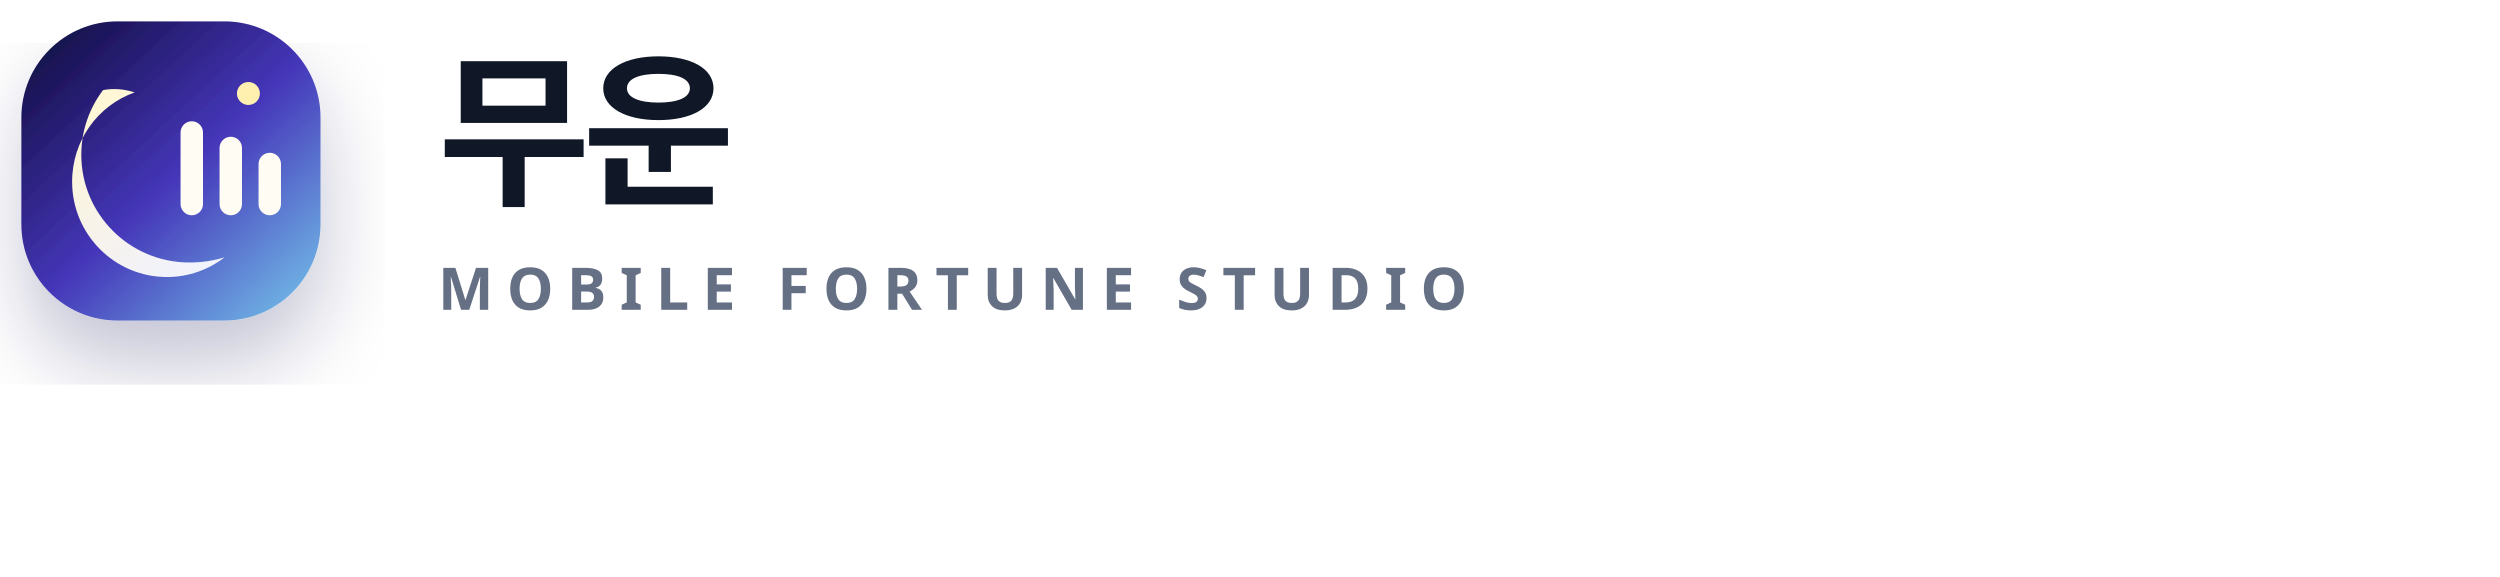
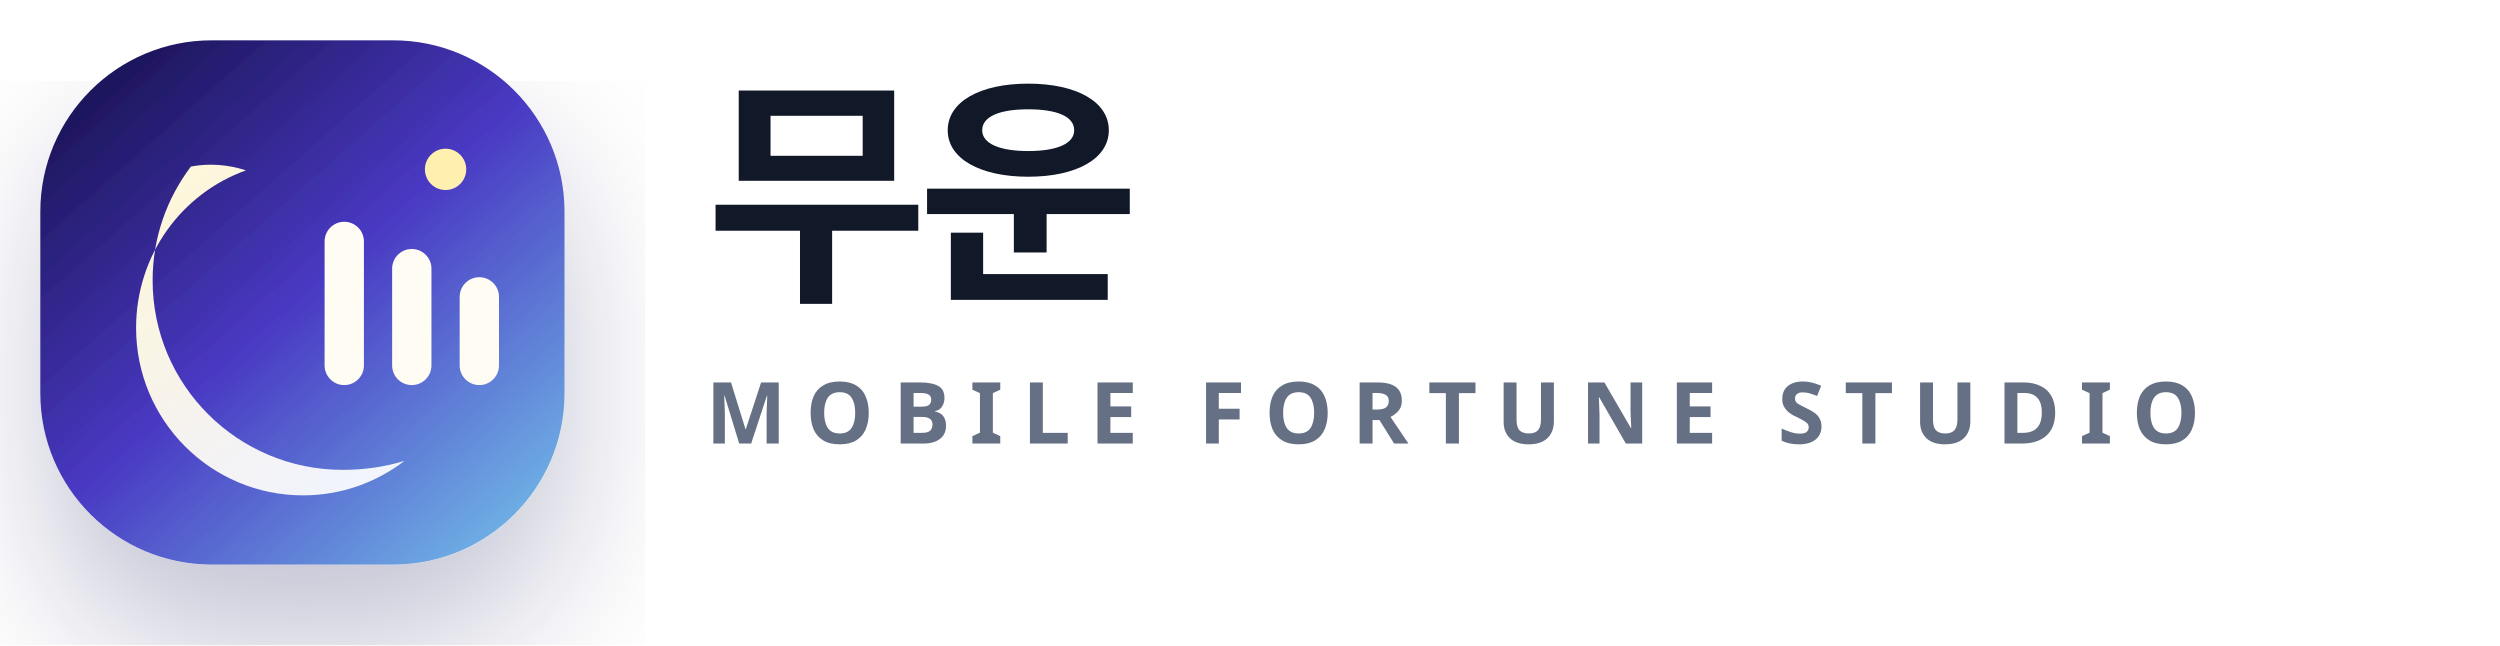
- <svg xmlns="http://www.w3.org/2000/svg" width="468" height="108" viewBox="0 0 468 108" fill="none">
+ <svg xmlns="http://www.w3.org/2000/svg" width="248" height="64" viewBox="0 0 248 64" fill="none">
  <defs>
-     <linearGradient id="muunHorizontalBg" x1="8" y1="6" x2="56" y2="58" gradientUnits="userSpaceOnUse">
-       <stop offset="0" stop-color="#130E45" />
-       <stop offset="0.52" stop-color="#4536B9" />
-       <stop offset="1" stop-color="#71B8E6" />
+     <linearGradient id="muunHorizontalBg" x1="6" y1="4" x2="52" y2="56" gradientUnits="userSpaceOnUse">
+       <stop offset="0" stop-color="#140F47" />
+       <stop offset="0.5" stop-color="#4939C3" />
+       <stop offset="1" stop-color="#73BDE8" />
    </linearGradient>
-     <linearGradient id="muunHorizontalGlow" x1="24" y1="16" x2="44" y2="42" gradientUnits="userSpaceOnUse">
-       <stop offset="0" stop-color="#FFF7D6" />
+     <linearGradient id="muunHorizontalGlow" x1="18" y1="14" x2="40" y2="40" gradientUnits="userSpaceOnUse">
+       <stop offset="0" stop-color="#FFF8D8" />
      <stop offset="1" stop-color="#FFFFFF" stop-opacity="0.92" />
    </linearGradient>
-     <filter id="muunHorizontalShadow" x="0" y="0" width="72" height="72" filterUnits="userSpaceOnUse" color-interpolation-filters="sRGB">
+     <filter id="muunHorizontalShadow" x="0" y="0" width="64" height="64" filterUnits="userSpaceOnUse" color-interpolation-filters="sRGB">
      <feDropShadow dx="0" dy="8" stdDeviation="8" flood-color="#17114C" flood-opacity="0.24" />
    </filter>
  </defs>
  <g filter="url(#muunHorizontalShadow)">
-     <rect x="4" y="4" width="56" height="56" rx="18" fill="url(#muunHorizontalBg)" />
-     <path d="M25.2 17.3C18.36 19.72 13.5 26.27 13.5 34.03C13.5 43.87 21.45 51.86 31.26 51.86C35.3 51.86 39.03 50.49 42.04 48.17C39.96 48.81 37.76 49.14 35.46 49.14C24.28 49.14 15.22 40.11 15.22 28.97C15.22 24.43 16.73 20.25 19.29 16.87C21.21 16.5 23.22 16.65 25.2 17.3Z" fill="url(#muunHorizontalGlow)" />
-     <rect x="33.8" y="22.7" width="4.2" height="17.6" rx="2.1" fill="#FFFCF4" />
-     <rect x="41.1" y="25.6" width="4.2" height="14.7" rx="2.1" fill="#FFFCF4" />
-     <rect x="48.4" y="28.6" width="4.2" height="11.7" rx="2.1" fill="#FFFCF4" />
-     <circle cx="46.5" cy="17.5" r="2.15" fill="#FFF0B0" />
+     <rect x="4" y="4" width="52" height="52" rx="17" fill="url(#muunHorizontalBg)" />
+     <path d="M24.4 16.9C18.03 19.18 13.5 25.29 13.5 32.53C13.5 41.7 20.91 49.14 30.06 49.14C33.83 49.14 37.32 47.87 40.12 45.72C38.18 46.31 36.14 46.61 34 46.61C23.58 46.61 15.14 38.2 15.14 27.81C15.14 23.58 16.55 19.68 18.94 16.52C20.74 16.18 22.62 16.32 24.4 16.9Z" fill="url(#muunHorizontalGlow)" />
+     <rect x="32.2" y="22" width="3.9" height="16.2" rx="1.95" fill="#FFFCF4" />
+     <rect x="38.9" y="24.7" width="3.9" height="13.5" rx="1.95" fill="#FFFCF4" />
+     <rect x="45.6" y="27.5" width="3.9" height="10.7" rx="1.95" fill="#FFFCF4" />
+     <circle cx="44.2" cy="16.8" r="2.05" fill="#FFF0B0" />
  </g>
-   <text x="82" y="36" font-family="Pretendard, Apple SD Gothic Neo, Noto Sans KR, sans-serif" font-size="31" font-weight="800" letter-spacing="-1.5" fill="#101828">무운</text>
-   <text x="82" y="58" font-family="Pretendard, Apple SD Gothic Neo, Noto Sans KR, sans-serif" font-size="11" font-weight="700" letter-spacing="2.5" fill="#667085">MOBILE FORTUNE STUDIO</text>
+   <text x="70" y="28" font-family="Pretendard, Apple SD Gothic Neo, Noto Sans KR, sans-serif" font-size="24" font-weight="800" letter-spacing="-1.1" fill="#111827">무운</text>
+   <text x="70" y="44" font-family="Pretendard, Apple SD Gothic Neo, Noto Sans KR, sans-serif" font-size="8.5" font-weight="700" letter-spacing="1.9" fill="#667085">MOBILE FORTUNE STUDIO</text>
</svg>
